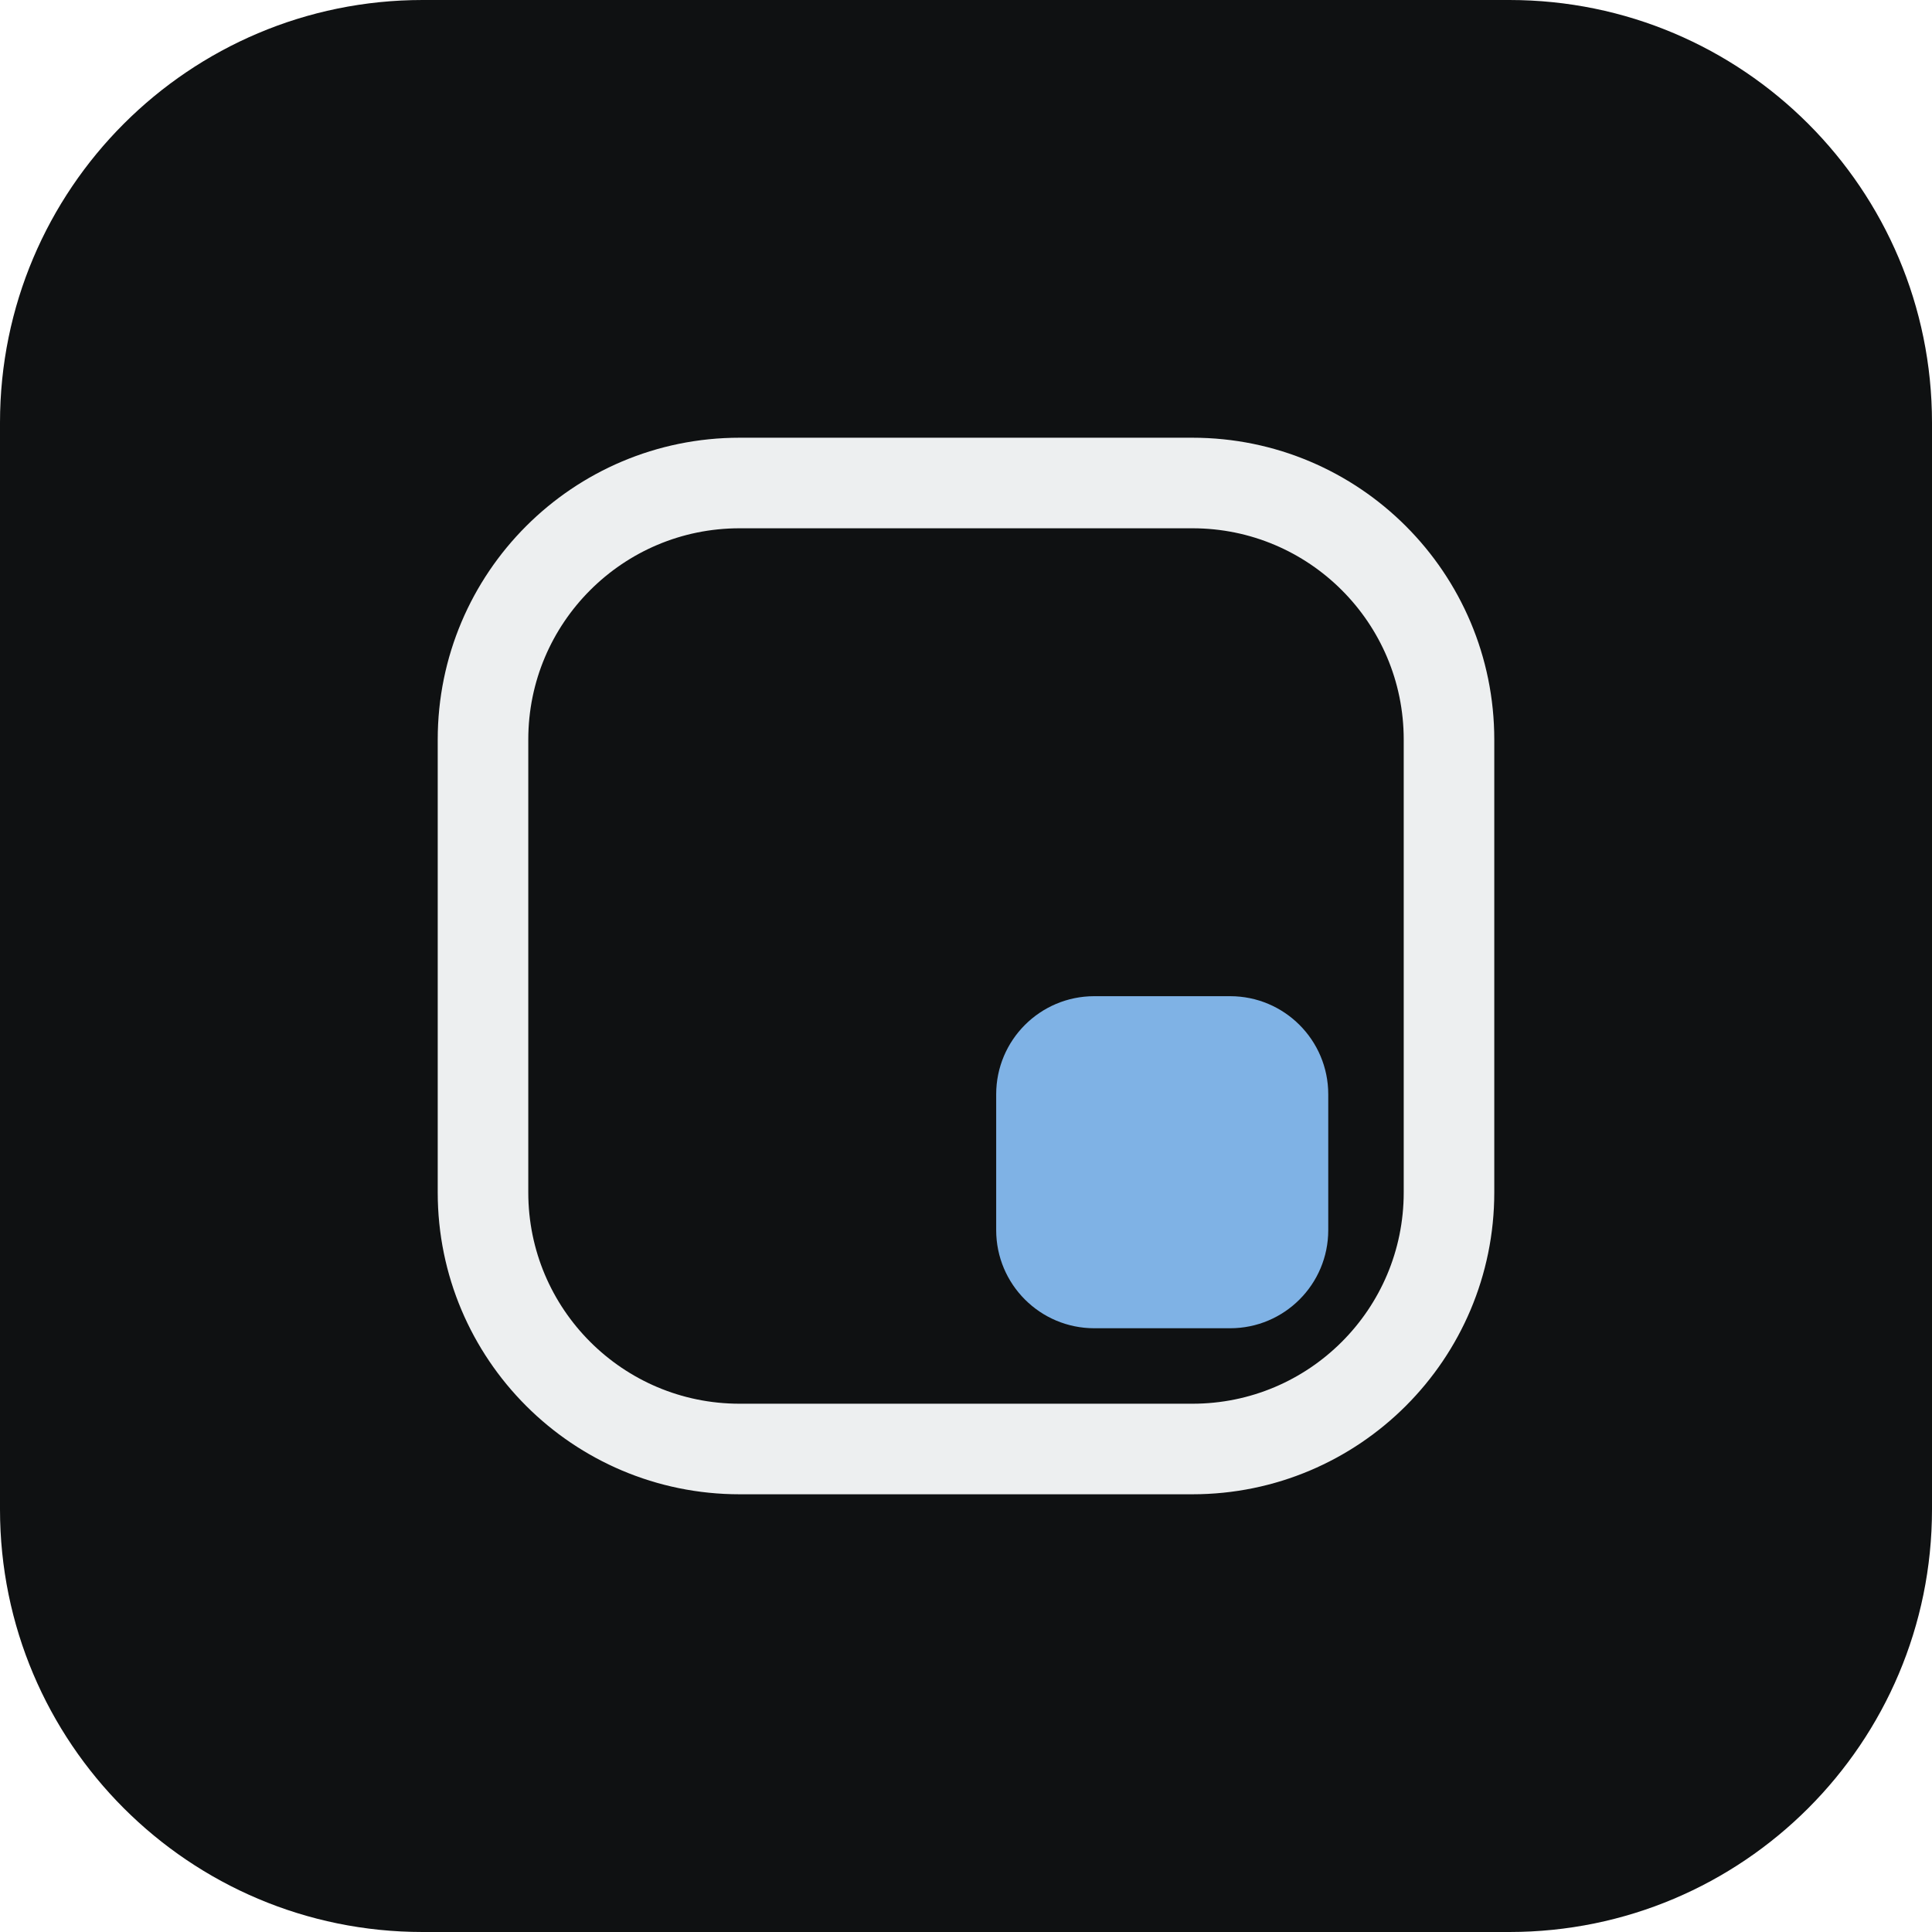
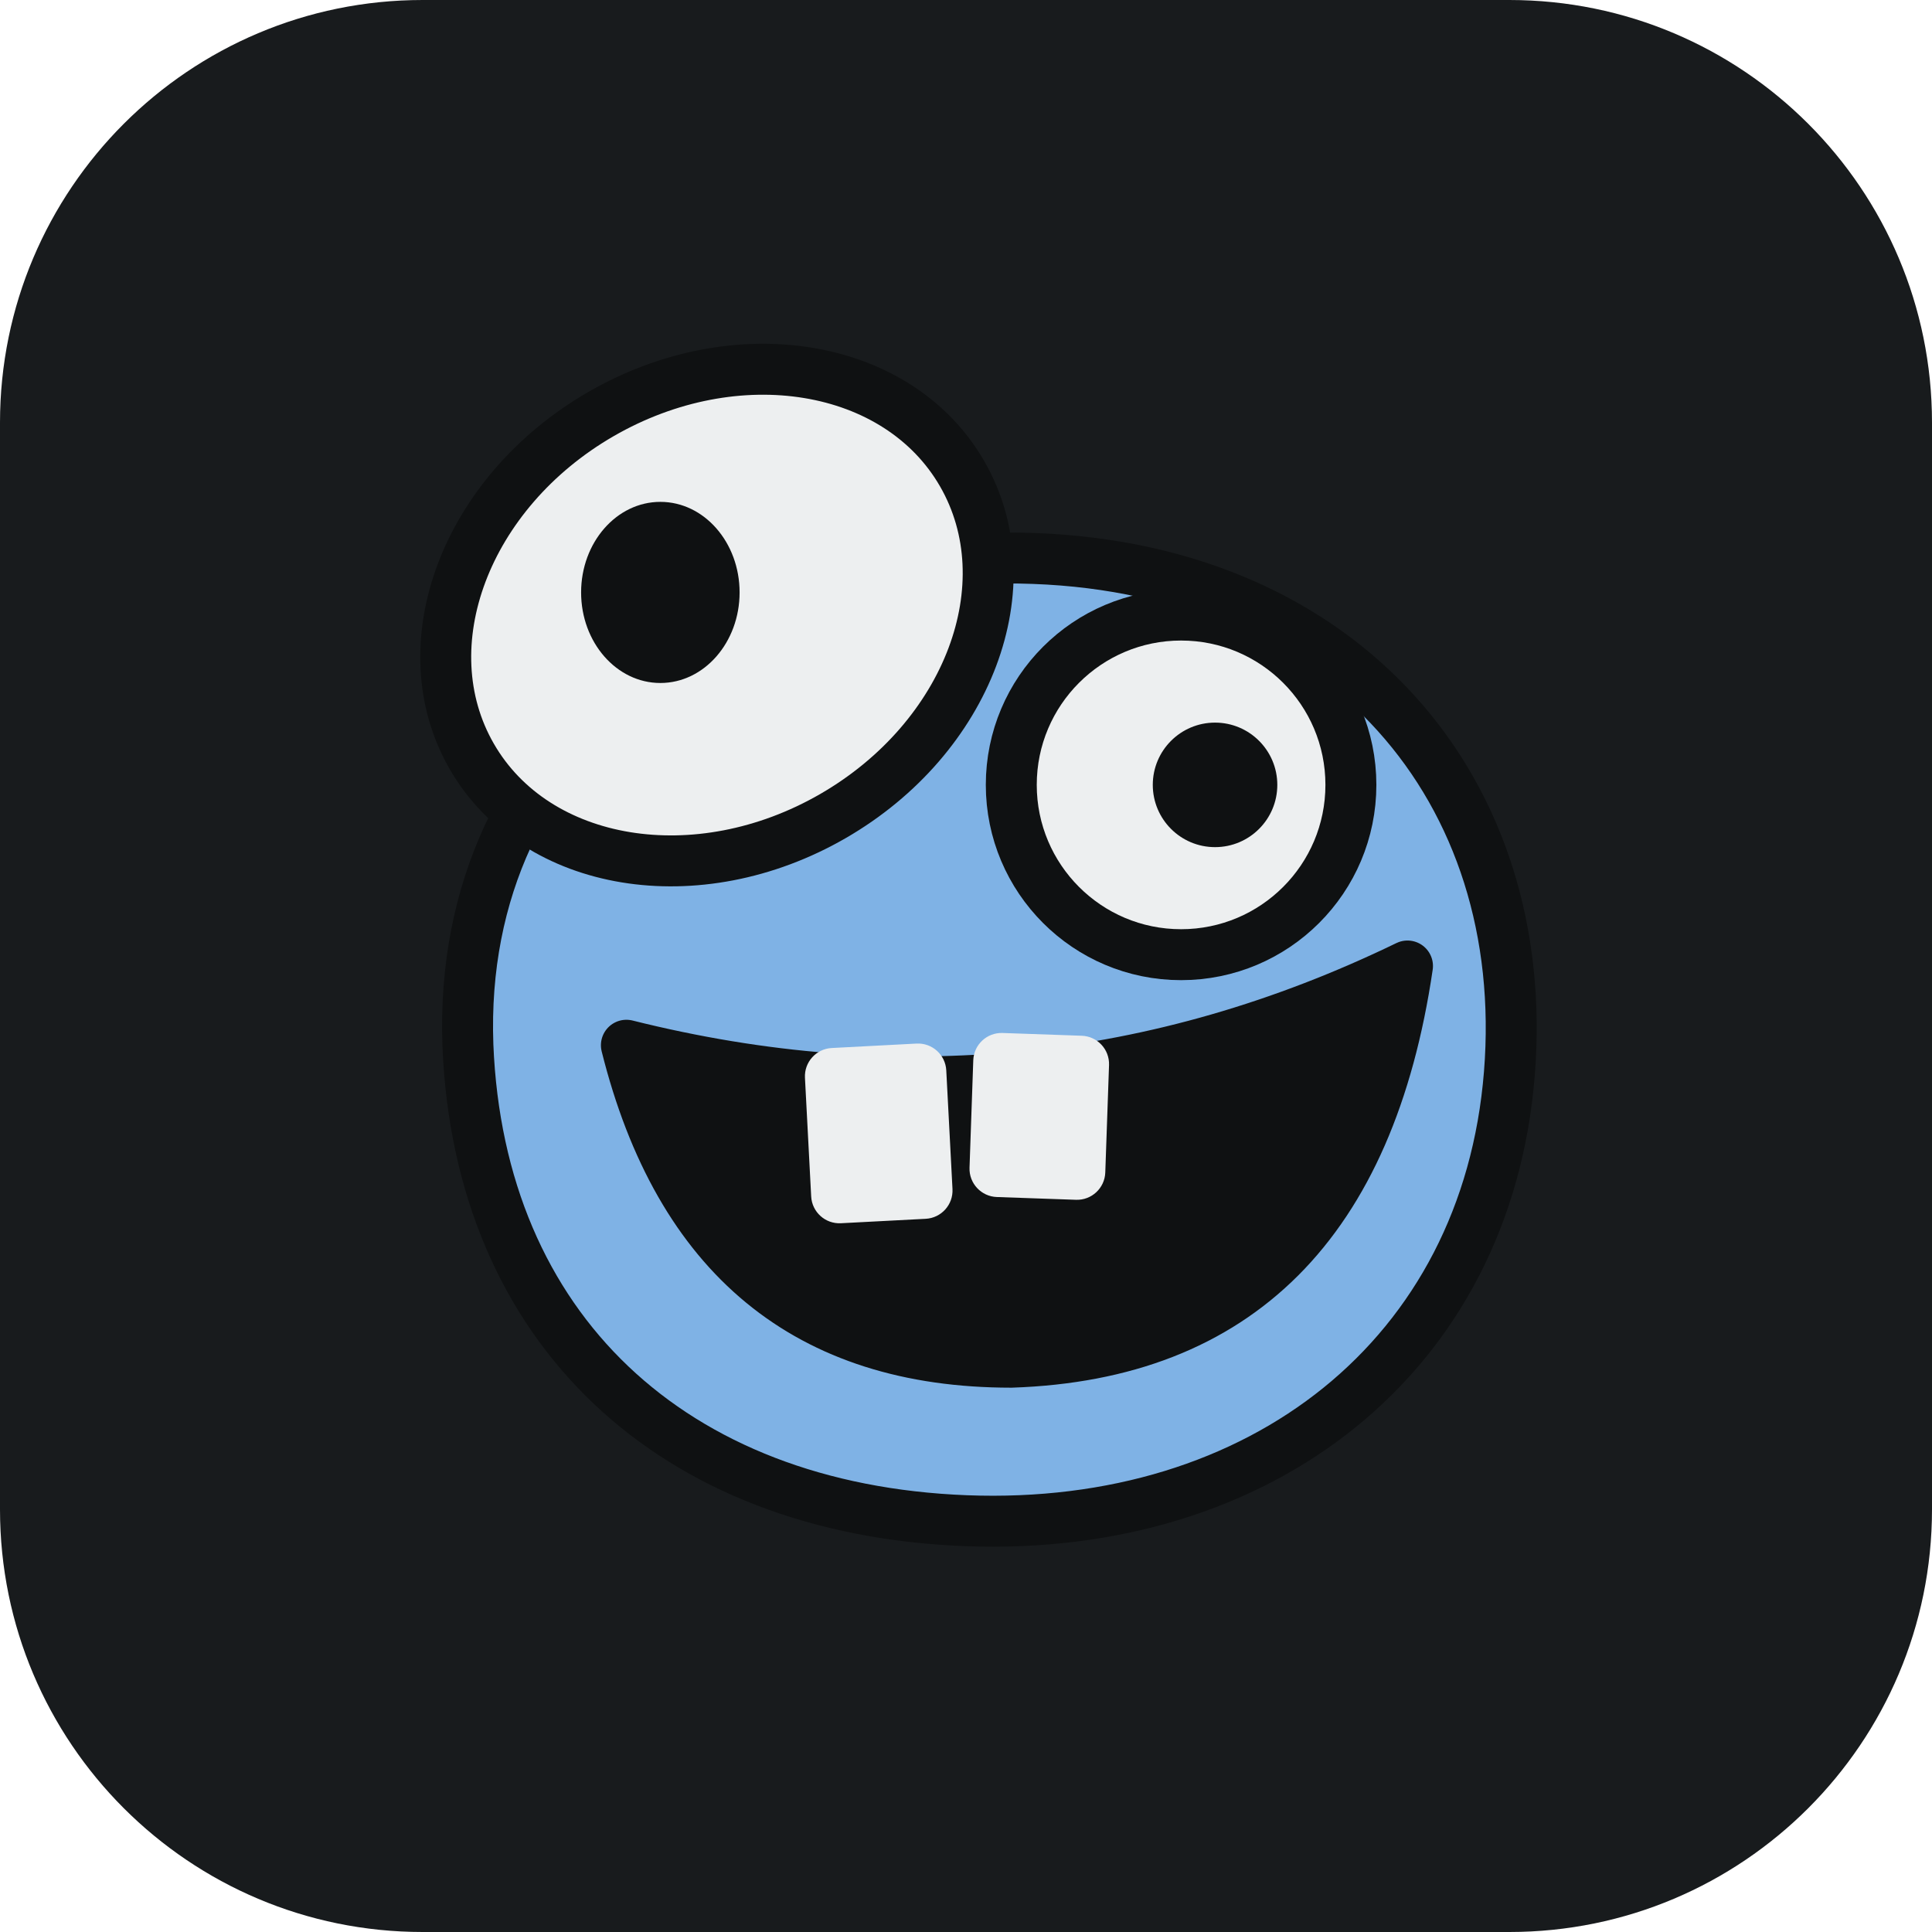
<svg xmlns="http://www.w3.org/2000/svg" width="512" height="512" viewBox="0 0 512 512">
-   <rect width="512" height="512" rx="112" fill="#0F1112" />
-   <rect x="128" y="128" width="256" height="256" rx="68" fill="none" stroke="#EDEFF0" stroke-width="24" />
-   <rect x="264" y="264" width="88" height="88" rx="26" fill="#7FB2E5" />
+   <rect width="512" height="512" rx="112" fill="#181B1D" />
+   <g transform="translate(64 52) scale(1.5)">
+     <path d="M40 150 C38 95 85 62 140 64 C195 66 228 105 224 155 C220 205 180 236 128 234 C76 232 42 200 40 150 Z" fill="#7FB2E5" stroke="#0F1112" stroke-width="9" stroke-linejoin="round" />
+     <path d="M68 150 Q140 168 206 136 Q196 204 136 206 Q82 206 68 150 Z" fill="#0F1112" stroke="#0F1112" stroke-width="9" stroke-linejoin="round" />
+     <rect x="100" y="150" width="25" height="31" rx="5" fill="#EDEFF0" transform="rotate(-3 114 164)" />
+     <rect x="129" y="148" width="24" height="29" rx="5" fill="#EDEFF0" transform="rotate(2 139 161)" />
+     <ellipse cx="84" cy="74" rx="50" ry="41" transform="rotate(-30 84 74)" fill="#EDEFF0" stroke="#0F1112" stroke-width="9" />
+     <circle cx="166" cy="104" r="30" fill="#EDEFF0" stroke="#0F1112" stroke-width="9" />
+     <ellipse cx="74" cy="70" rx="14" ry="16" fill="#0F1112" />
+     <circle cx="172" cy="104" r="11" fill="#0F1112" />
+   </g>
</svg>
